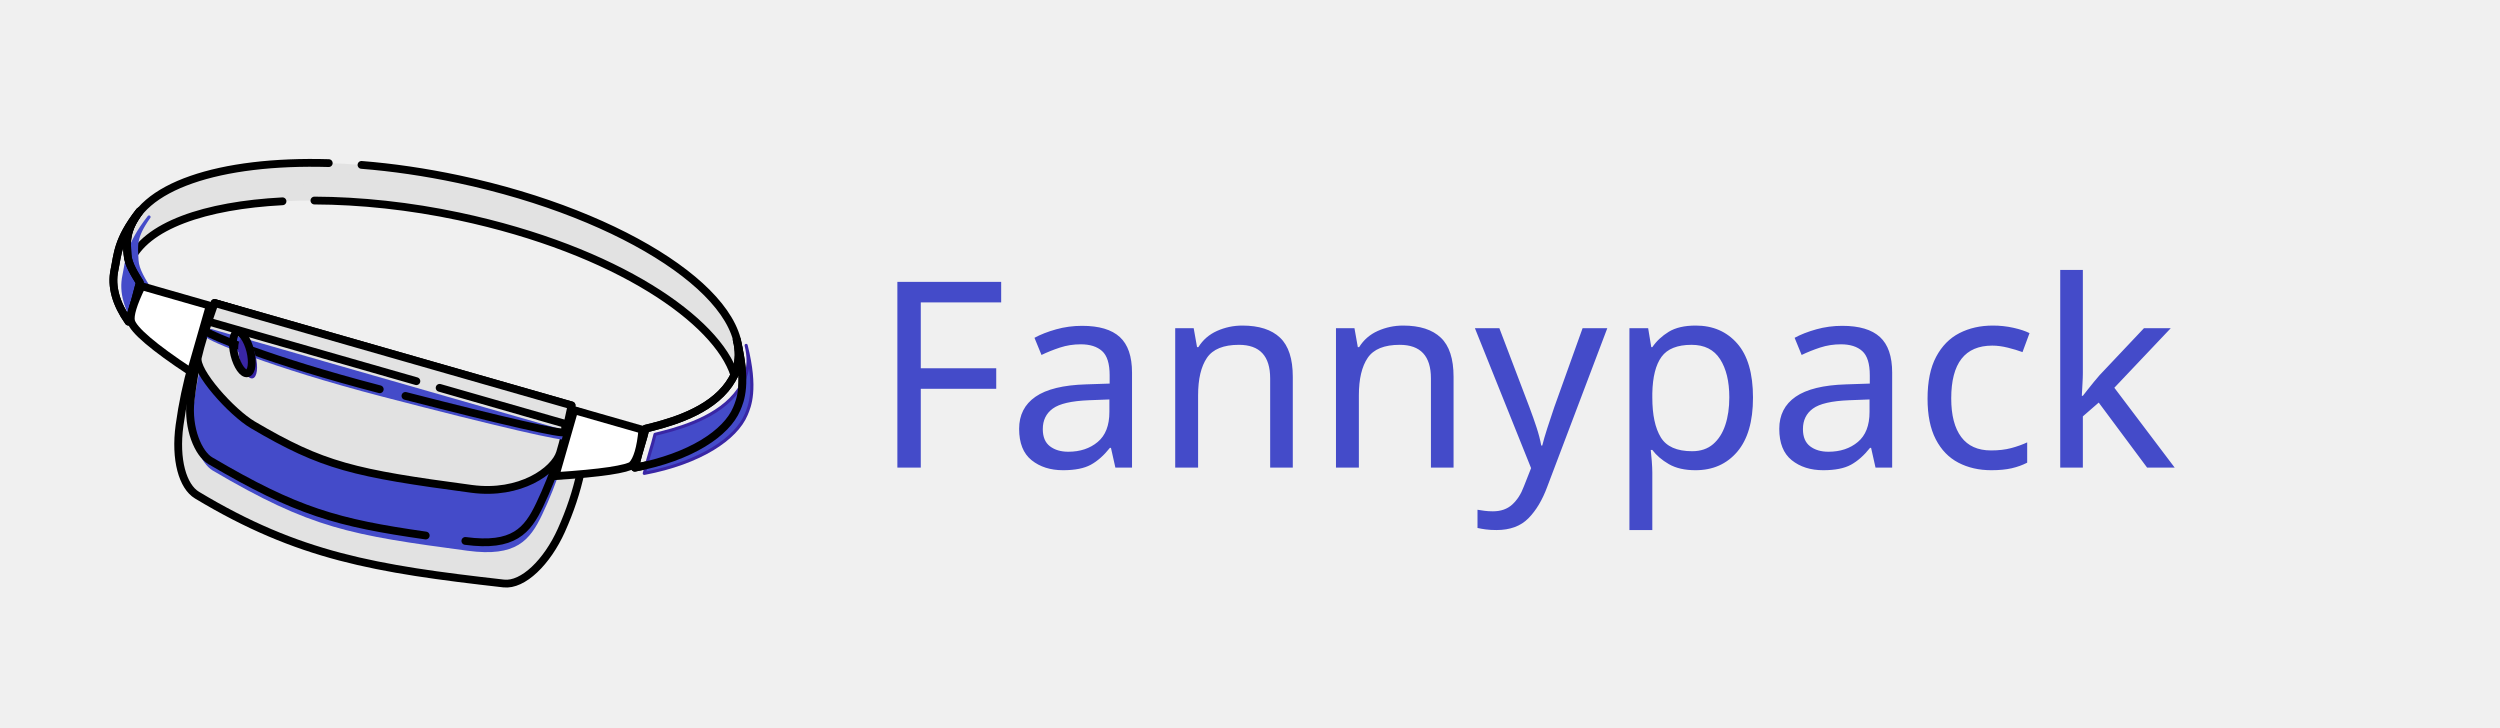
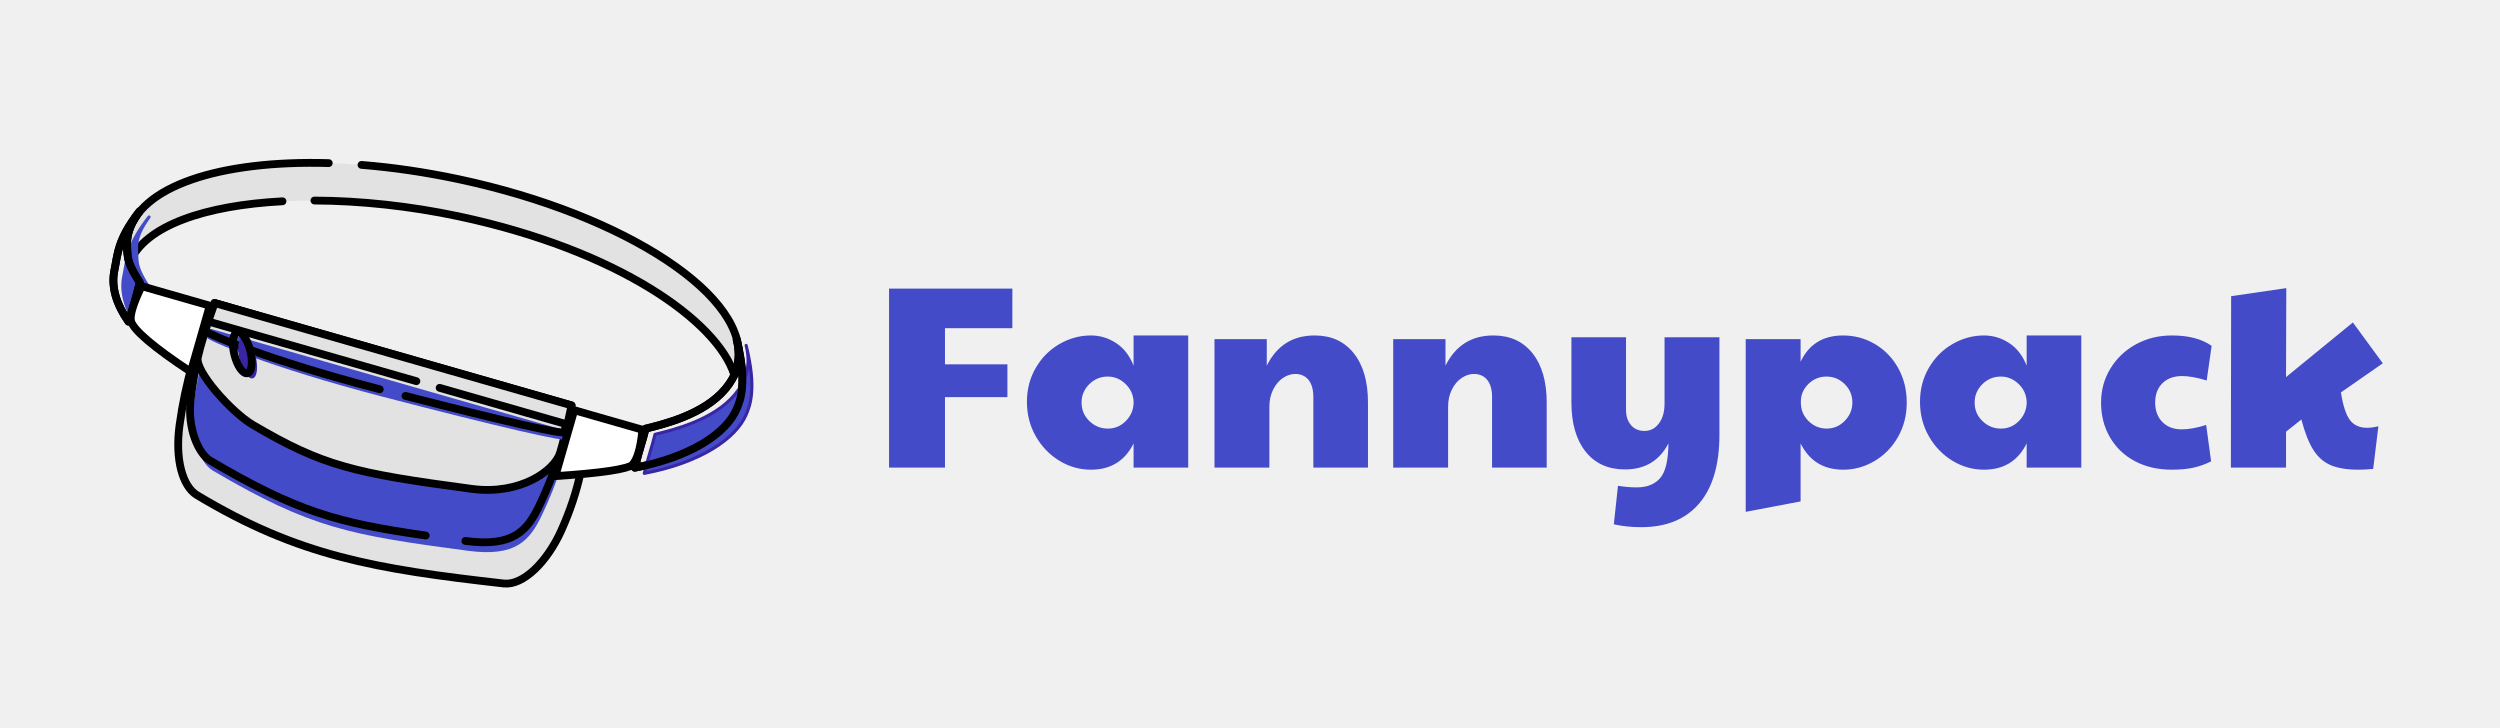
<svg xmlns="http://www.w3.org/2000/svg" width="3844px" height="1118px" viewBox="0 0 3844 1118" version="1.1">
  <g id="Artboard" stroke="none" stroke-width="1" fill="none" fill-rule="evenodd">
    <g id="Group-3" transform="translate(646, 553) rotate(-14) translate(-646, -553) translate(90, 87)" fill-rule="nonzero">
      <path d="M642.136,255.251 C892.435,255.251 1064.703,330.166 1107.326,405.791 C1108.565,400.235 1109.198,394.61 1109.198,388.926 C1109.198,284.258 894.64,199.408 629.97,199.408 C577.371,199.408 526.751,202.759 479.4,208.951 C462.352,211.18 445.728,213.778 429.587,216.72 C264.989,246.724 150.743,312.549 150.743,388.926 C150.743,402.951 154.595,416.619 161.903,429.776 C173.187,369.228 257.851,319.587 372.255,288.935 C387.665,284.806 403.616,281.022 419.999,277.602 C489.018,263.193 565.722,255.251 642.136,255.251 Z" id="Oval" fill="#E2E2E2" transform="translate(629.9703, 314.5916) rotate(26) translate(-629.9703, -314.5916) " />
      <path d="M429.587,216.72 C264.989,246.724 150.743,312.549 150.743,388.926 C150.743,402.951 154.595,416.619 161.903,429.776 C173.187,369.228 257.851,319.587 372.255,288.935 M419.999,277.602 C489.018,263.193 565.722,255.251 642.136,255.251 C892.435,255.251 1064.703,330.166 1107.326,405.791 C1108.565,400.235 1109.198,394.61 1109.198,388.926 C1109.198,284.258 894.64,199.408 629.97,199.408 C577.371,199.408 526.751,202.759 479.4,208.951" id="Oval-Copy-6" stroke="#000000" stroke-width="12" fill="#E2E2E2" stroke-linecap="round" stroke-linejoin="round" transform="translate(629.9703, 314.5916) rotate(26) translate(-629.9703, -314.5916) " />
      <path d="M167.279,144.506 C142.788,194.656 148.281,216.78 148.281,240.892 C148.281,266.803 161.673,291.499 185.917,313.994 C188.861,291.04 189.121,278.359 190.386,251.55 C181.348,242.023 166.802,227.683 163.11,213.813 C157.07,191.13 151.803,180.331 167.279,144.506 Z" id="Oval-Copy-8" stroke="#444BC9" stroke-width="4.8" fill="#444BC9" stroke-linecap="round" stroke-linejoin="round" transform="translate(169.0702, 229.2501) rotate(26) translate(-169.0702, -229.2501) " />
      <path d="M155.283,132.511 C130.792,182.661 136.285,204.785 136.285,228.897 C136.285,254.808 149.678,279.504 173.921,301.999 C176.866,279.045 177.125,266.364 178.39,239.555 C169.352,230.028 154.807,215.688 151.114,201.818 C145.075,179.135 139.807,168.336 155.283,132.511 Z" id="Oval-Copy-10" stroke="#000000" stroke-width="12" stroke-linecap="round" stroke-linejoin="round" transform="translate(157.0745, 217.2552) rotate(26) translate(-157.0745, -217.2552) " />
      <path d="M878.517,748.397 C959.522,714.458 1005.428,666.857 1012.984,627.298 C1015.555,613.835 1021.299,585.887 990.793,523.343 C1006.207,554.945 1000.566,580.043 989.413,601.06 C965.19,646.709 907.088,674.148 882.22,686.276 C881.602,707.255 879.868,712.268 878.517,748.397 Z" id="Oval-Copy-9" stroke="#000000" stroke-width="12" stroke-linecap="round" stroke-linejoin="round" transform="translate(946.8381, 635.8704) rotate(26) translate(-946.8381, -635.8704) " />
      <path d="M890.512,760.392 C971.517,726.452 1017.423,678.852 1024.979,639.293 C1027.551,625.83 1033.295,597.881 1002.788,535.338 C1018.203,566.94 1012.562,592.038 1001.409,613.055 C977.185,658.704 919.084,686.143 894.215,698.271 C893.598,719.25 891.864,724.263 890.512,760.392 Z" id="Oval-Copy-7" stroke="#3926A5" stroke-width="4.8" fill="#444BC9" stroke-linecap="round" stroke-linejoin="round" transform="translate(958.8338, 647.8653) rotate(26) translate(-958.8338, -647.8653) " />
      <path d="M155.283,132.511 C130.792,182.661 136.285,204.785 136.285,228.897 C136.285,254.808 149.678,279.504 173.921,301.999 C176.866,279.045 177.125,266.364 178.39,239.555 C169.352,230.028 154.807,215.688 151.114,201.818 C145.075,179.135 139.807,168.336 155.283,132.511 Z" id="Oval-Copy" stroke="#000000" stroke-width="12" fill-opacity="0" fill="#FFFFFF" stroke-linecap="round" stroke-linejoin="round" transform="translate(157.0745, 217.2552) rotate(26) translate(-157.0745, -217.2552) " />
      <path d="M878.517,748.397 C959.522,714.458 1005.428,666.857 1012.984,627.298 C1015.555,613.835 1021.299,585.887 990.793,523.343 C1006.207,554.945 1000.566,580.043 989.413,601.06 C965.19,646.709 907.088,674.148 882.22,686.276 C881.602,707.255 879.868,712.268 878.517,748.397 Z" id="Oval-Copy-3" stroke="#000000" stroke-width="12" fill-opacity="0" fill="#FFFFFF" stroke-linecap="round" stroke-linejoin="round" transform="translate(946.8381, 635.8704) rotate(26) translate(-946.8381, -635.8704) " />
      <g id="Group" transform="translate(436.7728, 587.0123) rotate(-330) translate(-436.7728, -587.0123) translate(25.7728, 426.0123)">
        <path d="M125.955,2.50111043e-12 L722.545,6.919 C740.061,63.628 744.155,124.336 734.827,189.044 C727.205,241.918 701.677,287.048 672.221,292.003 C475.718,325.058 357.171,338.582 181.312,291.4 C156.586,284.766 133.579,248.415 125.955,195.524 C116.628,130.827 116.628,65.653 125.955,2.50111043e-12 Z" id="Rectangle-Copy" stroke="#000000" stroke-width="12" fill="#E2E2E2" stroke-linecap="round" stroke-linejoin="round" />
        <path d="M133.751,13.502 L704.745,13.502 C710.296,67.765 708.636,121.267 699.766,174.009 C692.494,217.243 679.427,247.926 605.207,258.873 C424.111,285.585 364.353,292.34 194.113,248.368 C173.849,243.134 146.751,210.687 139.492,167.529 C130.614,114.736 128.7,63.394 133.751,13.502 Z" id="Rectangle-Copy-7" fill="#444BC9" />
        <path d="M536.548,254.142 C400.222,272.974 335.942,273.513 186.317,234.866 C166.053,229.632 138.954,197.185 131.696,154.026 C122.817,101.234 120.904,49.891 125.955,2.72848411e-12 L696.949,2.72848411e-12 C702.499,54.262 700.839,107.764 691.969,160.507 C684.698,203.741 671.631,234.423 597.411,245.371" id="Rectangle-Copy-3" stroke="#000000" stroke-width="12" stroke-linecap="round" stroke-linejoin="round" />
        <path d="M125.955,2.04636308e-12 L696.949,2.04636308e-12 C699.348,33.467 700.371,58.486 700.018,75.056 C699.406,103.758 658.987,154.775 584.766,165.723 C403.671,192.434 355.244,195.116 234.094,163.862 C197.716,154.477 125.4,109.352 124.145,87.41 C123.015,67.666 123.618,38.53 125.955,2.04636308e-12 Z" id="Rectangle-Copy-4" stroke="#000000" stroke-width="12" fill="#E2E2E2" stroke-linecap="round" stroke-linejoin="round" />
        <path d="M130.916,39.779 L701.91,39.779 C704.309,45.369 705.332,49.549 704.979,52.317 C704.367,57.111 594.745,62.805 413.649,67.267 C232.553,71.729 130.361,58.046 129.105,54.38 C127.976,51.082 128.579,46.215 130.916,39.779 Z" id="Rectangle-Copy-6" fill="#444BC9" />
        <path d="M494.515,29.987 L694.872,29.987 C697.271,35.578 698.294,39.757 697.94,42.525 C697.376,46.948 604.039,52.136 447.4,56.417 M406.61,57.475 C319.274,59.627 250.289,57.559 202.127,54.429 C188.849,53.566 177.153,52.623 167.092,51.665 C137.977,48.893 122.55,45.999 122.067,44.589 C120.937,41.291 121.54,36.423 123.877,29.987 L457.323,29.987" id="Rectangle-Copy-5" stroke="#000000" stroke-width="12" stroke-linecap="round" stroke-linejoin="round" />
        <path d="M11.002,6 C5.797,35.474 5.711,54.498 10.104,62.107 C16.983,74.019 54.201,91.209 119.955,111.807 L119.955,6 L11.002,6 Z" id="Rectangle-Copy-9" stroke="#000000" stroke-width="12" fill="#FFFFFF" />
        <path d="M706.76,6 C701.497,33.779 701.765,52.763 707.047,62.495 C708.827,65.773 719.625,72.452 738.273,80.935 C756.645,89.292 782.492,99.463 815.785,111.432 L815.785,6 L706.76,6 Z" id="Rectangle-Copy-8" stroke="#000000" stroke-width="12" fill="#FFFFFF" transform="translate(759.3671, 59.97426) scale(-1, 1) translate(-759.3671, -59.97426) " />
      </g>
      <ellipse id="Oval-2-Copy-2" fill="#3926A5" cx="299.292" cy="399.229" rx="12.595" ry="32.386" />
      <ellipse id="Oval-2" stroke="#000000" stroke-width="12" cx="293.294" cy="389.633" rx="12.595" ry="32.386" />
    </g>
-     <text id="Fannypack" font-family="PaytoneOne-Regular, Paytone One" font-size="400" font-weight="normal" fill="#444BC9">
-       <tspan x="1341" y="719">Fannypack</tspan>
-     </text>
+     <path d="M1367,443.8 L1556.6,443.8 L1556.6,504.6 L1453,504.6 L1453,560.2 L1549,560.2 L1549,610.6 L1453,610.6 L1453,719 L1367,719 L1367,443.8 Z M1677.4,722.2 C1660.067,722.2 1643.867,717.6 1628.8,708.4 C1613.733,699.2 1601.667,686.667 1592.6,670.8 C1583.533,654.933 1579,637.267 1579,617.8 C1579,598.6 1583.533,581.2 1592.6,565.6 C1601.667,550 1613.8,537.8 1629,529 C1644.2,520.2 1660.333,515.8 1677.4,515.8 C1691.267,515.8 1704.133,519.667 1716,527.4 C1727.867,535.133 1736.867,546.733 1743,562.2 L1743,515.8 L1827,515.8 L1827,719 L1743,719 L1743,681.8 C1729.667,708.733 1707.8,722.2 1677.4,722.2 Z M1703.4,659 C1714.067,659 1723.2,655.2 1730.8,647.6 C1738.4,640 1742.467,631 1743,620.6 L1743,617.4 C1742.467,606.733 1738.267,597.667 1730.4,590.2 C1722.533,582.733 1713.533,579 1703.4,579 C1692.2,579 1682.667,582.933 1674.8,590.8 C1666.933,598.667 1663,608.067 1663,619 C1663,630.2 1667,639.667 1675,647.4 C1683,655.133 1692.467,659 1703.4,659 Z M1867.4,521.4 L1947.8,521.4 L1947.8,562.2 C1963.267,531.267 1987.8,515.8 2021.4,515.8 C2047,515.8 2067.067,524.933 2081.6,543.2 C2096.133,561.467 2103.4,586.733 2103.4,619 L2103.4,719 L2019.4,719 L2019.4,610.6 C2019.4,599.133 2016.933,590.333 2012,584.2 C2007.067,578.067 2000.2,575 1991.4,575 C1985,575 1978.733,577.067 1972.6,581.2 C1966.467,585.333 1961.467,591.267 1957.6,599 C1953.733,606.733 1951.8,615.533 1951.8,625.4 L1951.8,719 L1867.4,719 L1867.4,521.4 Z M2142.2,521.4 L2222.6,521.4 L2222.6,562.2 C2238.067,531.267 2262.6,515.8 2296.2,515.8 C2321.8,515.8 2341.867,524.933 2356.4,543.2 C2370.933,561.467 2378.2,586.733 2378.2,619 L2378.2,719 L2294.2,719 L2294.2,610.6 C2294.2,599.133 2291.733,590.333 2286.8,584.2 C2281.867,578.067 2275,575 2266.2,575 C2259.8,575 2253.533,577.067 2247.4,581.2 C2241.267,585.333 2236.267,591.267 2232.4,599 C2228.533,606.733 2226.6,615.533 2226.6,625.4 L2226.6,719 L2142.2,719 L2142.2,521.4 Z M2523.4,810.6 C2508.733,810.6 2494.733,809.133 2481.4,806.2 L2487.8,747 C2498.2,748.6 2507.8,749.4 2516.6,749.4 C2532.333,749.4 2544.333,744.667 2552.6,735.2 C2560.867,725.733 2565.133,707.933 2565.4,681.8 C2551.533,708.467 2529.267,721.8 2498.6,721.8 C2472.733,721.8 2452.533,712.667 2438,694.4 C2423.467,676.133 2416.2,650.867 2416.2,618.6 L2416.2,518.6 L2500.2,518.6 L2500.2,631 C2500.2,640.067 2502.733,647.6 2507.8,653.6 C2512.867,659.6 2519.8,662.6 2528.6,662.6 C2537.667,662.6 2545.067,658.733 2550.8,651 C2556.533,643.267 2559.4,633.133 2559.4,620.6 L2559.4,518.6 L2643.8,518.6 L2643.8,668.2 C2643.8,714.6 2633.4,749.933 2612.6,774.2 C2591.8,798.467 2562.067,810.6 2523.4,810.6 Z M2684.2,521.4 L2768.6,521.4 L2768.6,556.2 C2781.4,529.267 2803.133,515.8 2833.8,515.8 C2851.667,515.8 2868.133,520.267 2883.2,529.2 C2898.267,538.133 2910.133,550.467 2918.8,566.2 C2927.467,581.933 2931.8,599.533 2931.8,619 C2931.8,638.467 2927.333,656.067 2918.4,671.8 C2909.467,687.533 2897.467,699.867 2882.4,708.8 C2867.333,717.733 2851.267,722.2 2834.2,722.2 C2803.8,722.2 2781.933,708.733 2768.6,681.8 L2768.6,771 L2684.2,787 L2684.2,521.4 Z M2808.6,659 C2819.533,659 2828.867,655 2836.6,647 C2844.333,639 2848.2,629.667 2848.2,619 C2848.2,607.8 2844.267,598.333 2836.4,590.6 C2828.533,582.867 2819.267,579 2808.6,579 C2797.667,579 2788.333,582.8 2780.6,590.4 C2772.867,598 2769,607 2769,617.4 L2769,619 C2769,630.2 2772.933,639.667 2780.8,647.4 C2788.667,655.133 2797.933,659 2808.6,659 Z M3050.6,722.2 C3033.267,722.2 3017.067,717.6 3002,708.4 C2986.933,699.2 2974.867,686.667 2965.8,670.8 C2956.733,654.933 2952.2,637.267 2952.2,617.8 C2952.2,598.6 2956.733,581.2 2965.8,565.6 C2974.867,550 2987,537.8 3002.2,529 C3017.4,520.2 3033.533,515.8 3050.6,515.8 C3064.467,515.8 3077.333,519.667 3089.2,527.4 C3101.067,535.133 3110.067,546.733 3116.2,562.2 L3116.2,515.8 L3200.2,515.8 L3200.2,719 L3116.2,719 L3116.2,681.8 C3102.867,708.733 3081,722.2 3050.6,722.2 Z M3076.6,659 C3087.267,659 3096.4,655.2 3104,647.6 C3111.6,640 3115.667,631 3116.2,620.6 L3116.2,617.4 C3115.667,606.733 3111.467,597.667 3103.6,590.2 C3095.733,582.733 3086.733,579 3076.6,579 C3065.4,579 3055.867,582.933 3048,590.8 C3040.133,598.667 3036.2,608.067 3036.2,619 C3036.2,630.2 3040.2,639.667 3048.2,647.4 C3056.2,655.133 3065.667,659 3076.6,659 Z M3339.4,722.2 C3318.067,722.2 3299.2,717.867 3282.8,709.2 C3266.4,700.533 3253.6,688.333 3244.4,672.6 C3235.2,656.867 3230.6,639 3230.6,619 C3230.6,599.8 3235.4,582.333 3245,566.6 C3254.6,550.867 3267.667,538.467 3284.2,529.4 C3300.733,520.333 3319.133,515.8 3339.4,515.8 C3365.267,515.8 3385.667,521.133 3400.6,531.8 L3393,585 C3377.8,580.467 3365.267,578.2 3355.4,578.2 C3342.6,578.2 3332.467,581.867 3325,589.2 C3317.533,596.533 3313.8,606.467 3313.8,619 C3313.8,631.533 3317.533,641.533 3325,649 C3332.467,656.467 3342.333,660.2 3354.6,660.2 C3365.267,660.2 3377.8,657.933 3392.2,653.4 L3399.8,709.4 C3390.733,713.933 3381.533,717.2 3372.2,719.2 C3362.867,721.2 3351.933,722.2 3339.4,722.2 Z M3626.6,722.2 C3608.733,722.2 3594.4,719.867 3583.6,715.2 C3572.8,710.533 3563.933,702.733 3557,691.8 C3550.067,680.867 3543.933,665.267 3538.6,645 L3515,663.8 L3515,719 L3430.2,719 L3430.6,455.4 L3515.4,443 L3515,579.8 L3617.8,495.8 L3663.8,558.6 L3599.4,603.4 C3602.6,623.667 3607.2,637.8 3613.2,645.8 C3619.2,653.8 3628.067,657.8 3639.8,657.8 C3644.6,657.8 3650.333,657 3657,655.4 L3649,721 C3641,721.8 3633.533,722.2 3626.6,722.2 Z" id="Fannypack" fill="#444BC9" />
  </g>
</svg>
